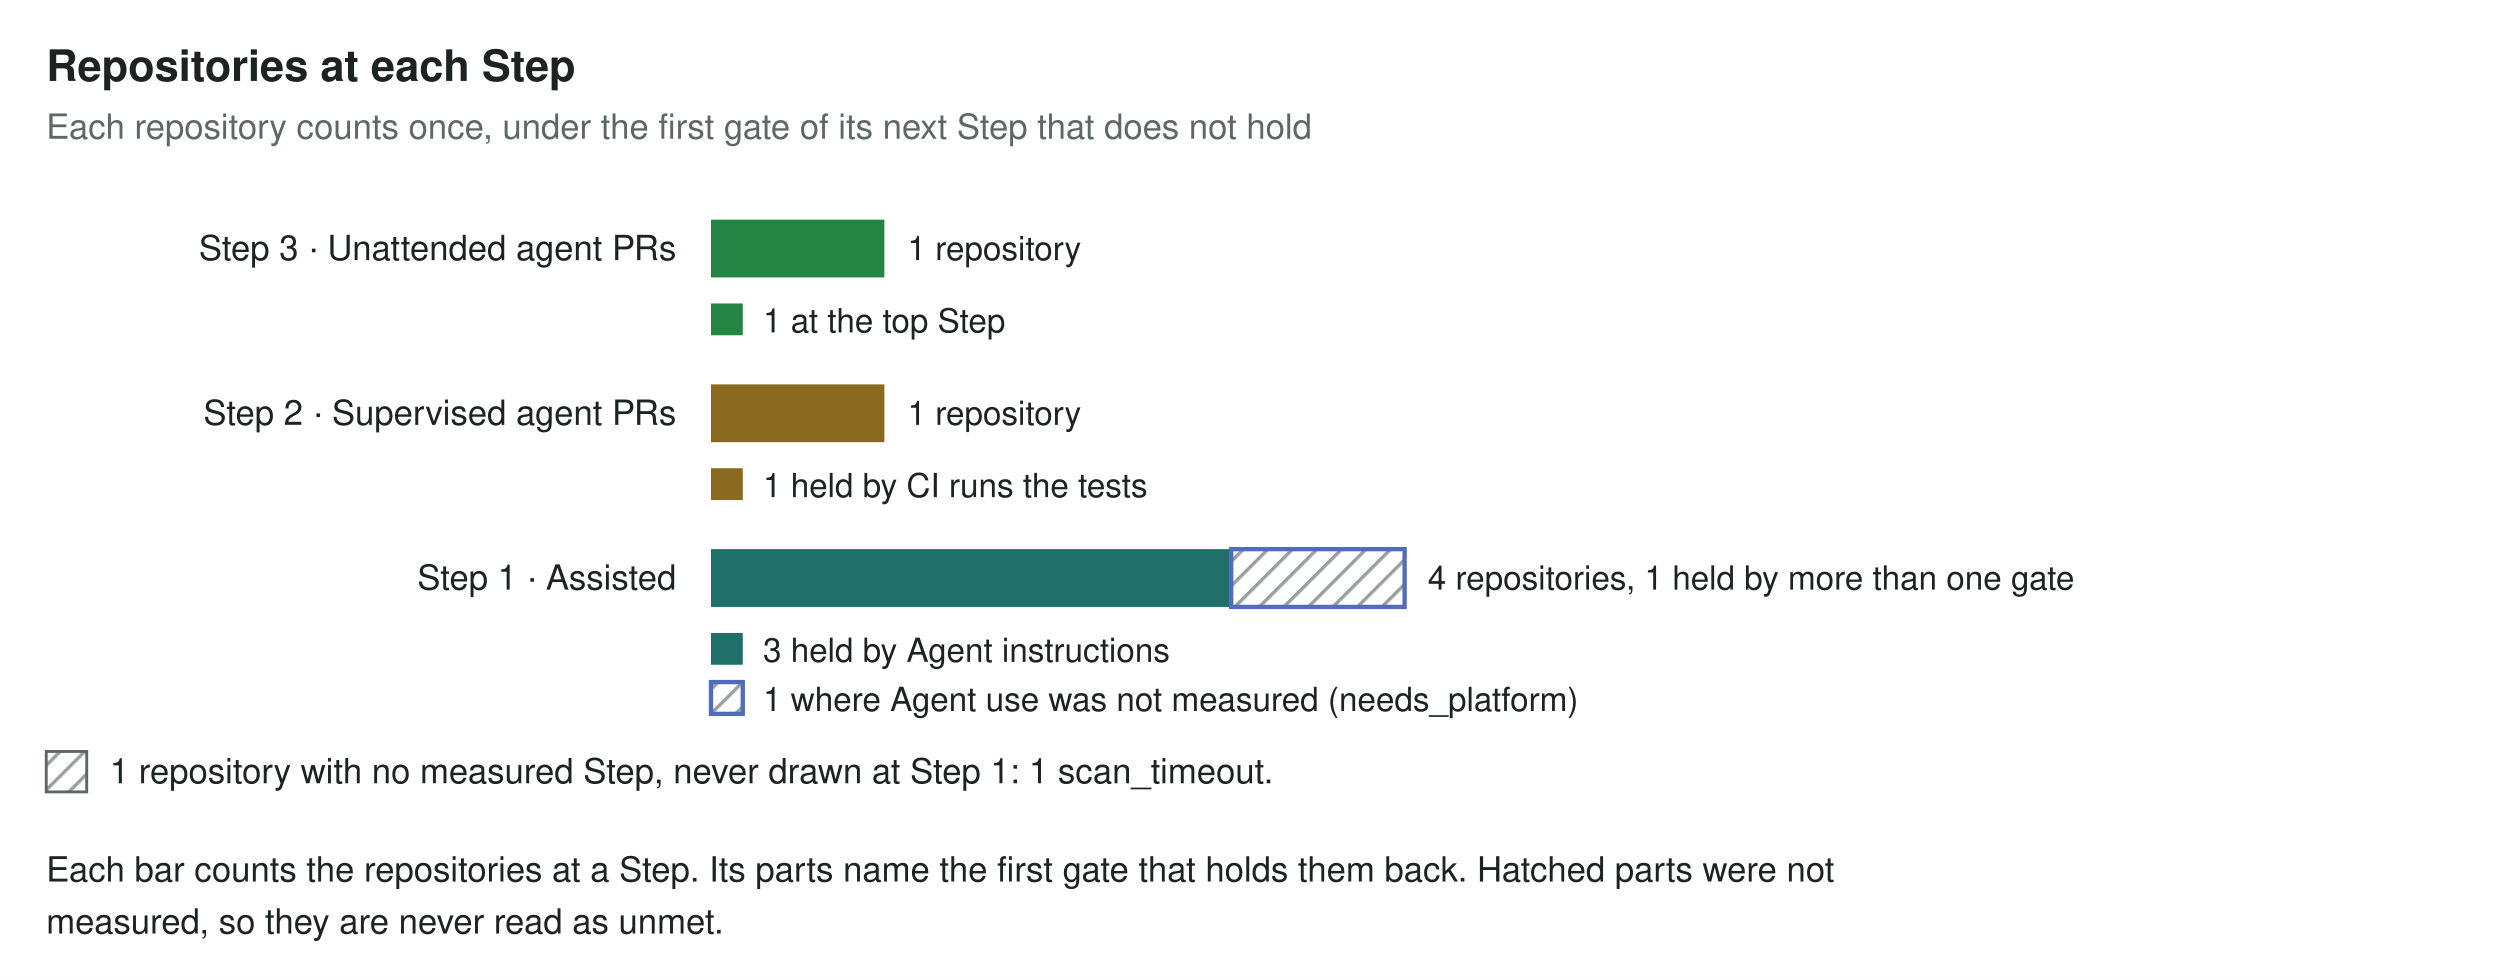
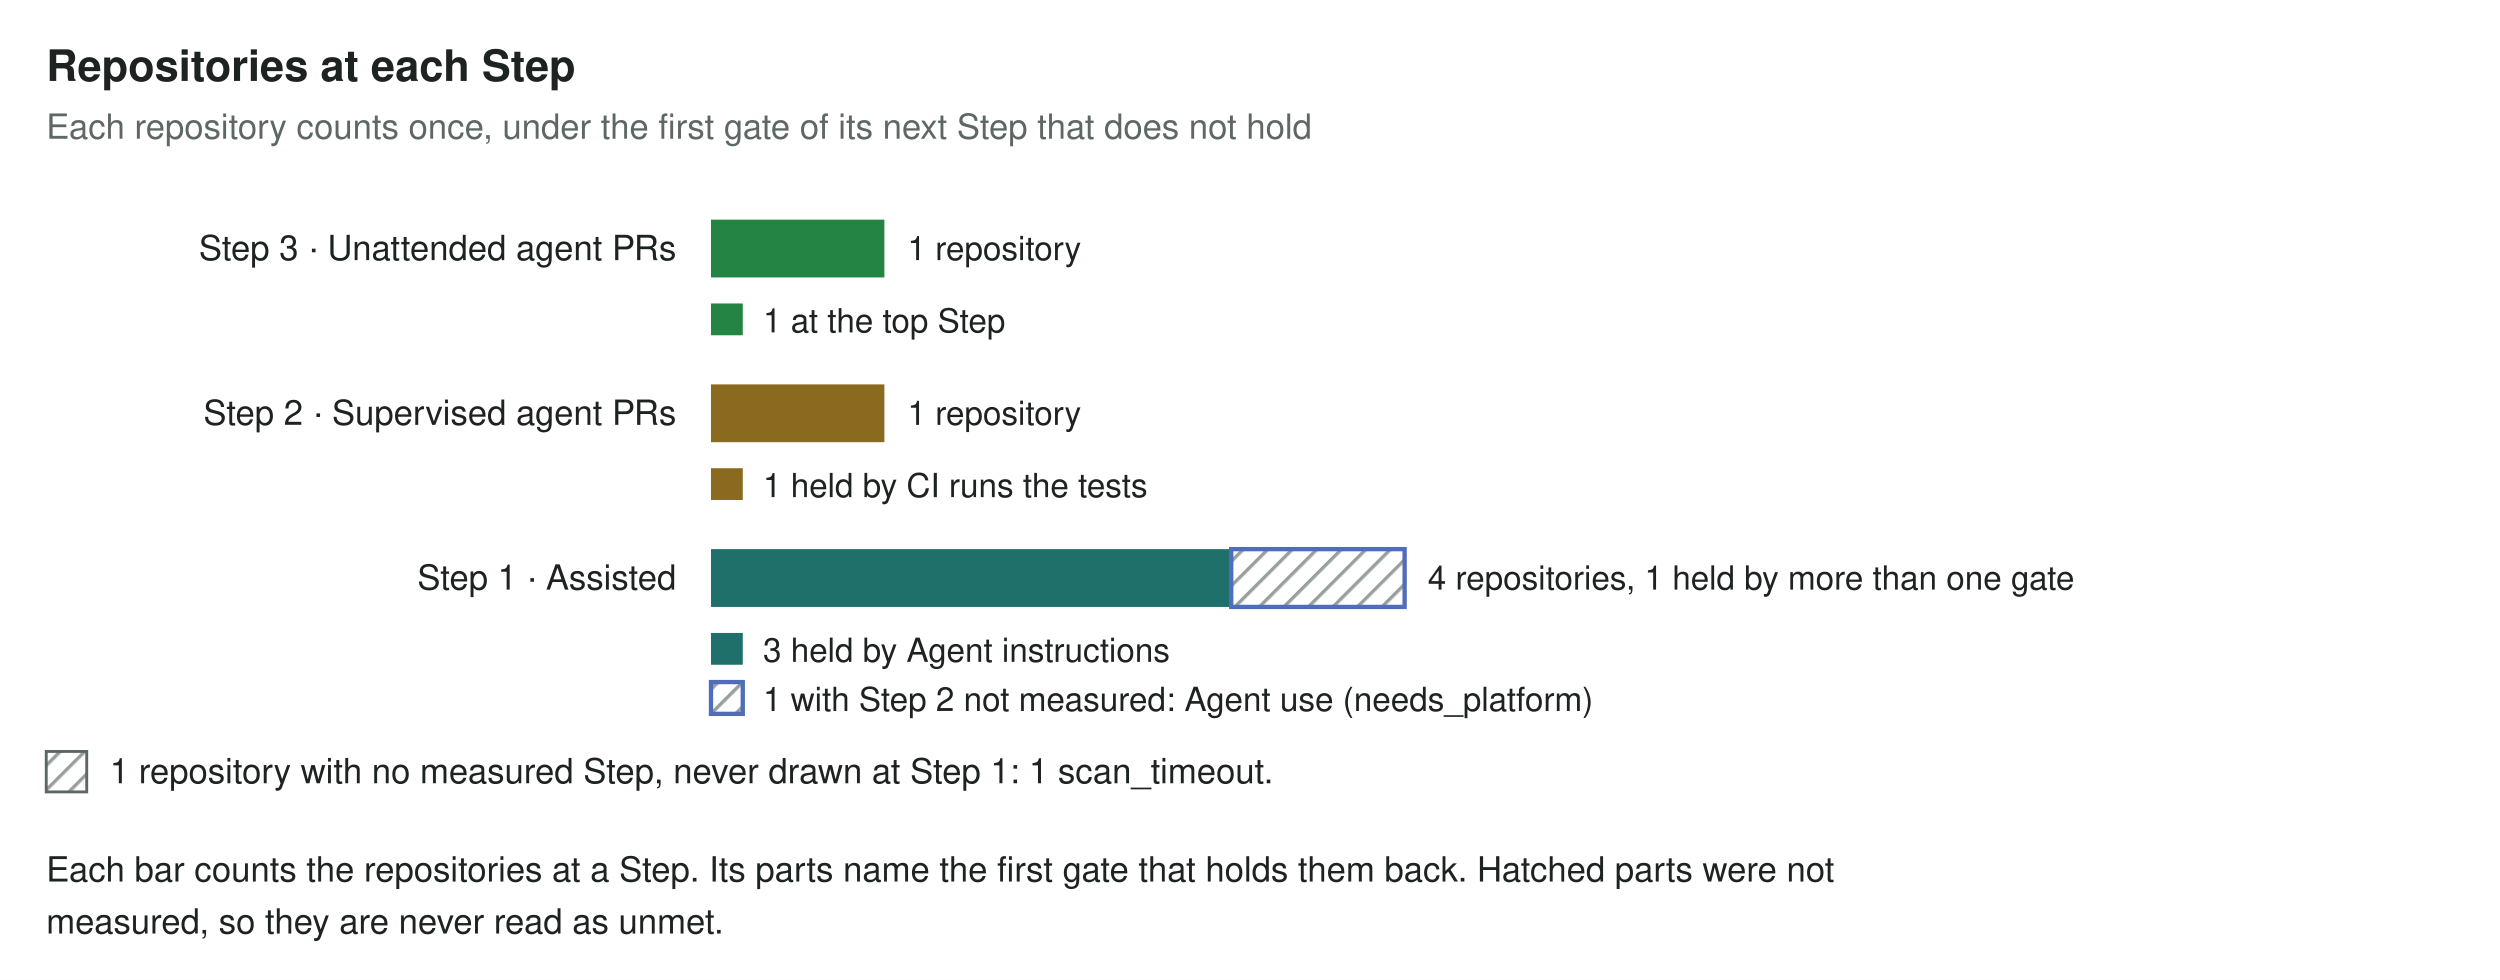
<svg xmlns="http://www.w3.org/2000/svg" class="fleet-step-funnel" viewBox="0 0 865 339" width="865" height="339" role="img">
  <style>svg.fleet-step-funnel text { font-family: -apple-system, BlinkMacSystemFont, "Segoe UI", Helvetica, Arial, sans-serif; }svg.fleet-step-funnel .t-bg,svg.fleet-step-funnel .f-bg {fill:#ffffff}svg.fleet-step-funnel .s-bg {stroke:#ffffff}svg.fleet-step-funnel .t-fg,svg.fleet-step-funnel .f-fg {fill:#1d2321}svg.fleet-step-funnel .s-fg {stroke:#1d2321}svg.fleet-step-funnel .t-muted,svg.fleet-step-funnel .f-muted {fill:#5d6763}svg.fleet-step-funnel .s-muted {stroke:#5d6763}svg.fleet-step-funnel .t-rule,svg.fleet-step-funnel .f-rule {fill:#d9dedb}svg.fleet-step-funnel .s-rule {stroke:#d9dedb}svg.fleet-step-funnel .t-accent,svg.fleet-step-funnel .f-accent {fill:#1f6f6b}svg.fleet-step-funnel .s-accent {stroke:#1f6f6b}svg.fleet-step-funnel .t-bad,svg.fleet-step-funnel .f-bad {fill:#b33a2e}svg.fleet-step-funnel .s-bad {stroke:#b33a2e}svg.fleet-step-funnel .t-warn,svg.fleet-step-funnel .f-warn {fill:#b7791f}svg.fleet-step-funnel .s-warn {stroke:#b7791f}svg.fleet-step-funnel .t-unk,svg.fleet-step-funnel .f-unk {fill:#9aa39f}svg.fleet-step-funnel .s-unk {stroke:#9aa39f}svg.fleet-step-funnel .t-g0,svg.fleet-step-funnel .f-g0 {fill:#1f6f6b}svg.fleet-step-funnel .s-g0 {stroke:#1f6f6b}svg.fleet-step-funnel .t-g1,svg.fleet-step-funnel .f-g1 {fill:#4f6db8}svg.fleet-step-funnel .s-g1 {stroke:#4f6db8}svg.fleet-step-funnel .t-g2,svg.fleet-step-funnel .f-g2 {fill:#8a6a1f}svg.fleet-step-funnel .s-g2 {stroke:#8a6a1f}svg.fleet-step-funnel .t-g3,svg.fleet-step-funnel .f-g3 {fill:#7a4f8c}svg.fleet-step-funnel .s-g3 {stroke:#7a4f8c}svg.fleet-step-funnel .t-top,svg.fleet-step-funnel .f-top {fill:#238443}svg.fleet-step-funnel .s-top {stroke:#238443}@media (prefers-color-scheme: dark){svg.fleet-step-funnel .t-bg,svg.fleet-step-funnel .f-bg {fill:#1a201e}svg.fleet-step-funnel .s-bg {stroke:#1a201e}svg.fleet-step-funnel .t-fg,svg.fleet-step-funnel .f-fg {fill:#e6ebe8}svg.fleet-step-funnel .s-fg {stroke:#e6ebe8}svg.fleet-step-funnel .t-muted,svg.fleet-step-funnel .f-muted {fill:#9aa5a0}svg.fleet-step-funnel .s-muted {stroke:#9aa5a0}svg.fleet-step-funnel .t-rule,svg.fleet-step-funnel .f-rule {fill:#2c3532}svg.fleet-step-funnel .s-rule {stroke:#2c3532}svg.fleet-step-funnel .t-accent,svg.fleet-step-funnel .f-accent {fill:#5fb8b1}svg.fleet-step-funnel .s-accent {stroke:#5fb8b1}svg.fleet-step-funnel .t-bad,svg.fleet-step-funnel .f-bad {fill:#ec7a6c}svg.fleet-step-funnel .s-bad {stroke:#ec7a6c}svg.fleet-step-funnel .t-warn,svg.fleet-step-funnel .f-warn {fill:#e0a84a}svg.fleet-step-funnel .s-warn {stroke:#e0a84a}svg.fleet-step-funnel .t-unk,svg.fleet-step-funnel .f-unk {fill:#5f6a66}svg.fleet-step-funnel .s-unk {stroke:#5f6a66}svg.fleet-step-funnel .t-g0,svg.fleet-step-funnel .f-g0 {fill:#5fb8b1}svg.fleet-step-funnel .s-g0 {stroke:#5fb8b1}svg.fleet-step-funnel .t-g1,svg.fleet-step-funnel .f-g1 {fill:#8ea6e6}svg.fleet-step-funnel .s-g1 {stroke:#8ea6e6}svg.fleet-step-funnel .t-g2,svg.fleet-step-funnel .f-g2 {fill:#d8b260}svg.fleet-step-funnel .s-g2 {stroke:#d8b260}svg.fleet-step-funnel .t-g3,svg.fleet-step-funnel .f-g3 {fill:#bf98d0}svg.fleet-step-funnel .s-g3 {stroke:#bf98d0}svg.fleet-step-funnel .t-top,svg.fleet-step-funnel .f-top {fill:#78c679}svg.fleet-step-funnel .s-top {stroke:#78c679}}</style>
  <defs>
    <pattern id="fleet-step-funnel-fleet-hatch" width="6" height="6" patternUnits="userSpaceOnUse" patternTransform="rotate(45)">
      <rect width="6" height="6" class="f-bg" />
      <line x1="0" y1="0" x2="0" y2="6" class="s-unk" stroke-width="2.4" />
    </pattern>
  </defs>
  <rect x="0" y="0" width="865" height="339" class="f-bg" />
  <text x="16.0" y="28.0" font-size="15" text-anchor="start" class="t-fg" font-weight="600">Repositories at each Step</text>
  <text x="16.0" y="48.0" font-size="12" text-anchor="start" class="t-muted">Each repository counts once, under the first gate of its next Step that does not hold</text>
  <g data-step="3">
    <text x="234.0" y="90.0" font-size="12" text-anchor="end" class="t-fg" data-label="Unattended agent PRs">Step 3 · Unattended agent PRs</text>
    <rect x="246.0" y="76.0" width="60.0" height="20.0" class="f-top" />
    <text x="314.0" y="90.0" font-size="11.5" text-anchor="start" class="t-fg">1 repository</text>
    <rect x="246.0" y="105.0" width="11.0" height="11.0" class="f-top" />
    <text x="264.0" y="115.0" font-size="11.5" text-anchor="start" class="t-fg">1 at the top Step</text>
  </g>
  <g data-step="2">
    <text x="234.0" y="147.0" font-size="12" text-anchor="end" class="t-fg" data-label="Supervised agent PRs">Step 2 · Supervised agent PRs</text>
    <rect x="246.0" y="133.0" width="60.0" height="20.0" class="f-g2" />
    <text x="314.0" y="147.0" font-size="11.5" text-anchor="start" class="t-fg">1 repository</text>
    <rect x="246.0" y="162.0" width="11.0" height="11.0" class="f-g2" />
    <text x="264.0" y="172.0" font-size="11.5" text-anchor="start" class="t-fg">1 held by CI runs the tests</text>
  </g>
  <g data-step="1">
    <text x="234.0" y="204.0" font-size="12" text-anchor="end" class="t-fg" data-label="Assisted">Step 1 · Assisted</text>
    <rect x="246.0" y="190.0" width="180.0" height="20.0" class="f-g0" />
    <rect x="426.0" y="190.0" width="60.0" height="20.0" fill="url(#fleet-step-funnel-fleet-hatch)" class="s-g1" stroke-width="1.5" data-mark="hatched" />
    <text x="494.0" y="204.0" font-size="11.5" text-anchor="start" class="t-fg">4 repositories, 1 held by more than one gate</text>
    <rect x="246.0" y="219.0" width="11.0" height="11.0" class="f-g0" />
    <text x="264.0" y="229.0" font-size="11.5" text-anchor="start" class="t-fg">3 held by Agent instructions</text>
    <rect x="246.0" y="236.0" width="11.0" height="11.0" fill="url(#fleet-step-funnel-fleet-hatch)" class="s-g1" stroke-width="1.5" data-mark="hatched" />
-     <text x="264.0" y="246.0" font-size="11.5" text-anchor="start" class="t-fg">1 where Agent use was not measured (needs_platform)</text>
+     <text x="264.0" y="246.0" font-size="11.5" text-anchor="start" class="t-fg">1 with Step 2 not measured: Agent use (needs_platform)</text>
  </g>
  <g data-mark="unknown">
    <rect x="16.0" y="260.0" width="14.0" height="14.0" fill="url(#fleet-step-funnel-fleet-hatch)" class="s-muted" stroke-width="1" />
    <text x="38.0" y="271.0" font-size="12" text-anchor="start" class="t-fg">1 repository with no measured Step, never drawn at Step 1: 1 scan_timeout.</text>
  </g>
  <text x="16.0" y="305.0" font-size="12" text-anchor="start" class="t-fg">Each bar counts the repositories at a Step. Its parts name the first gate that holds them back. Hatched parts were not</text>
  <text x="16.0" y="323.0" font-size="12" text-anchor="start" class="t-fg">measured, so they are never read as unmet.</text>
</svg>
